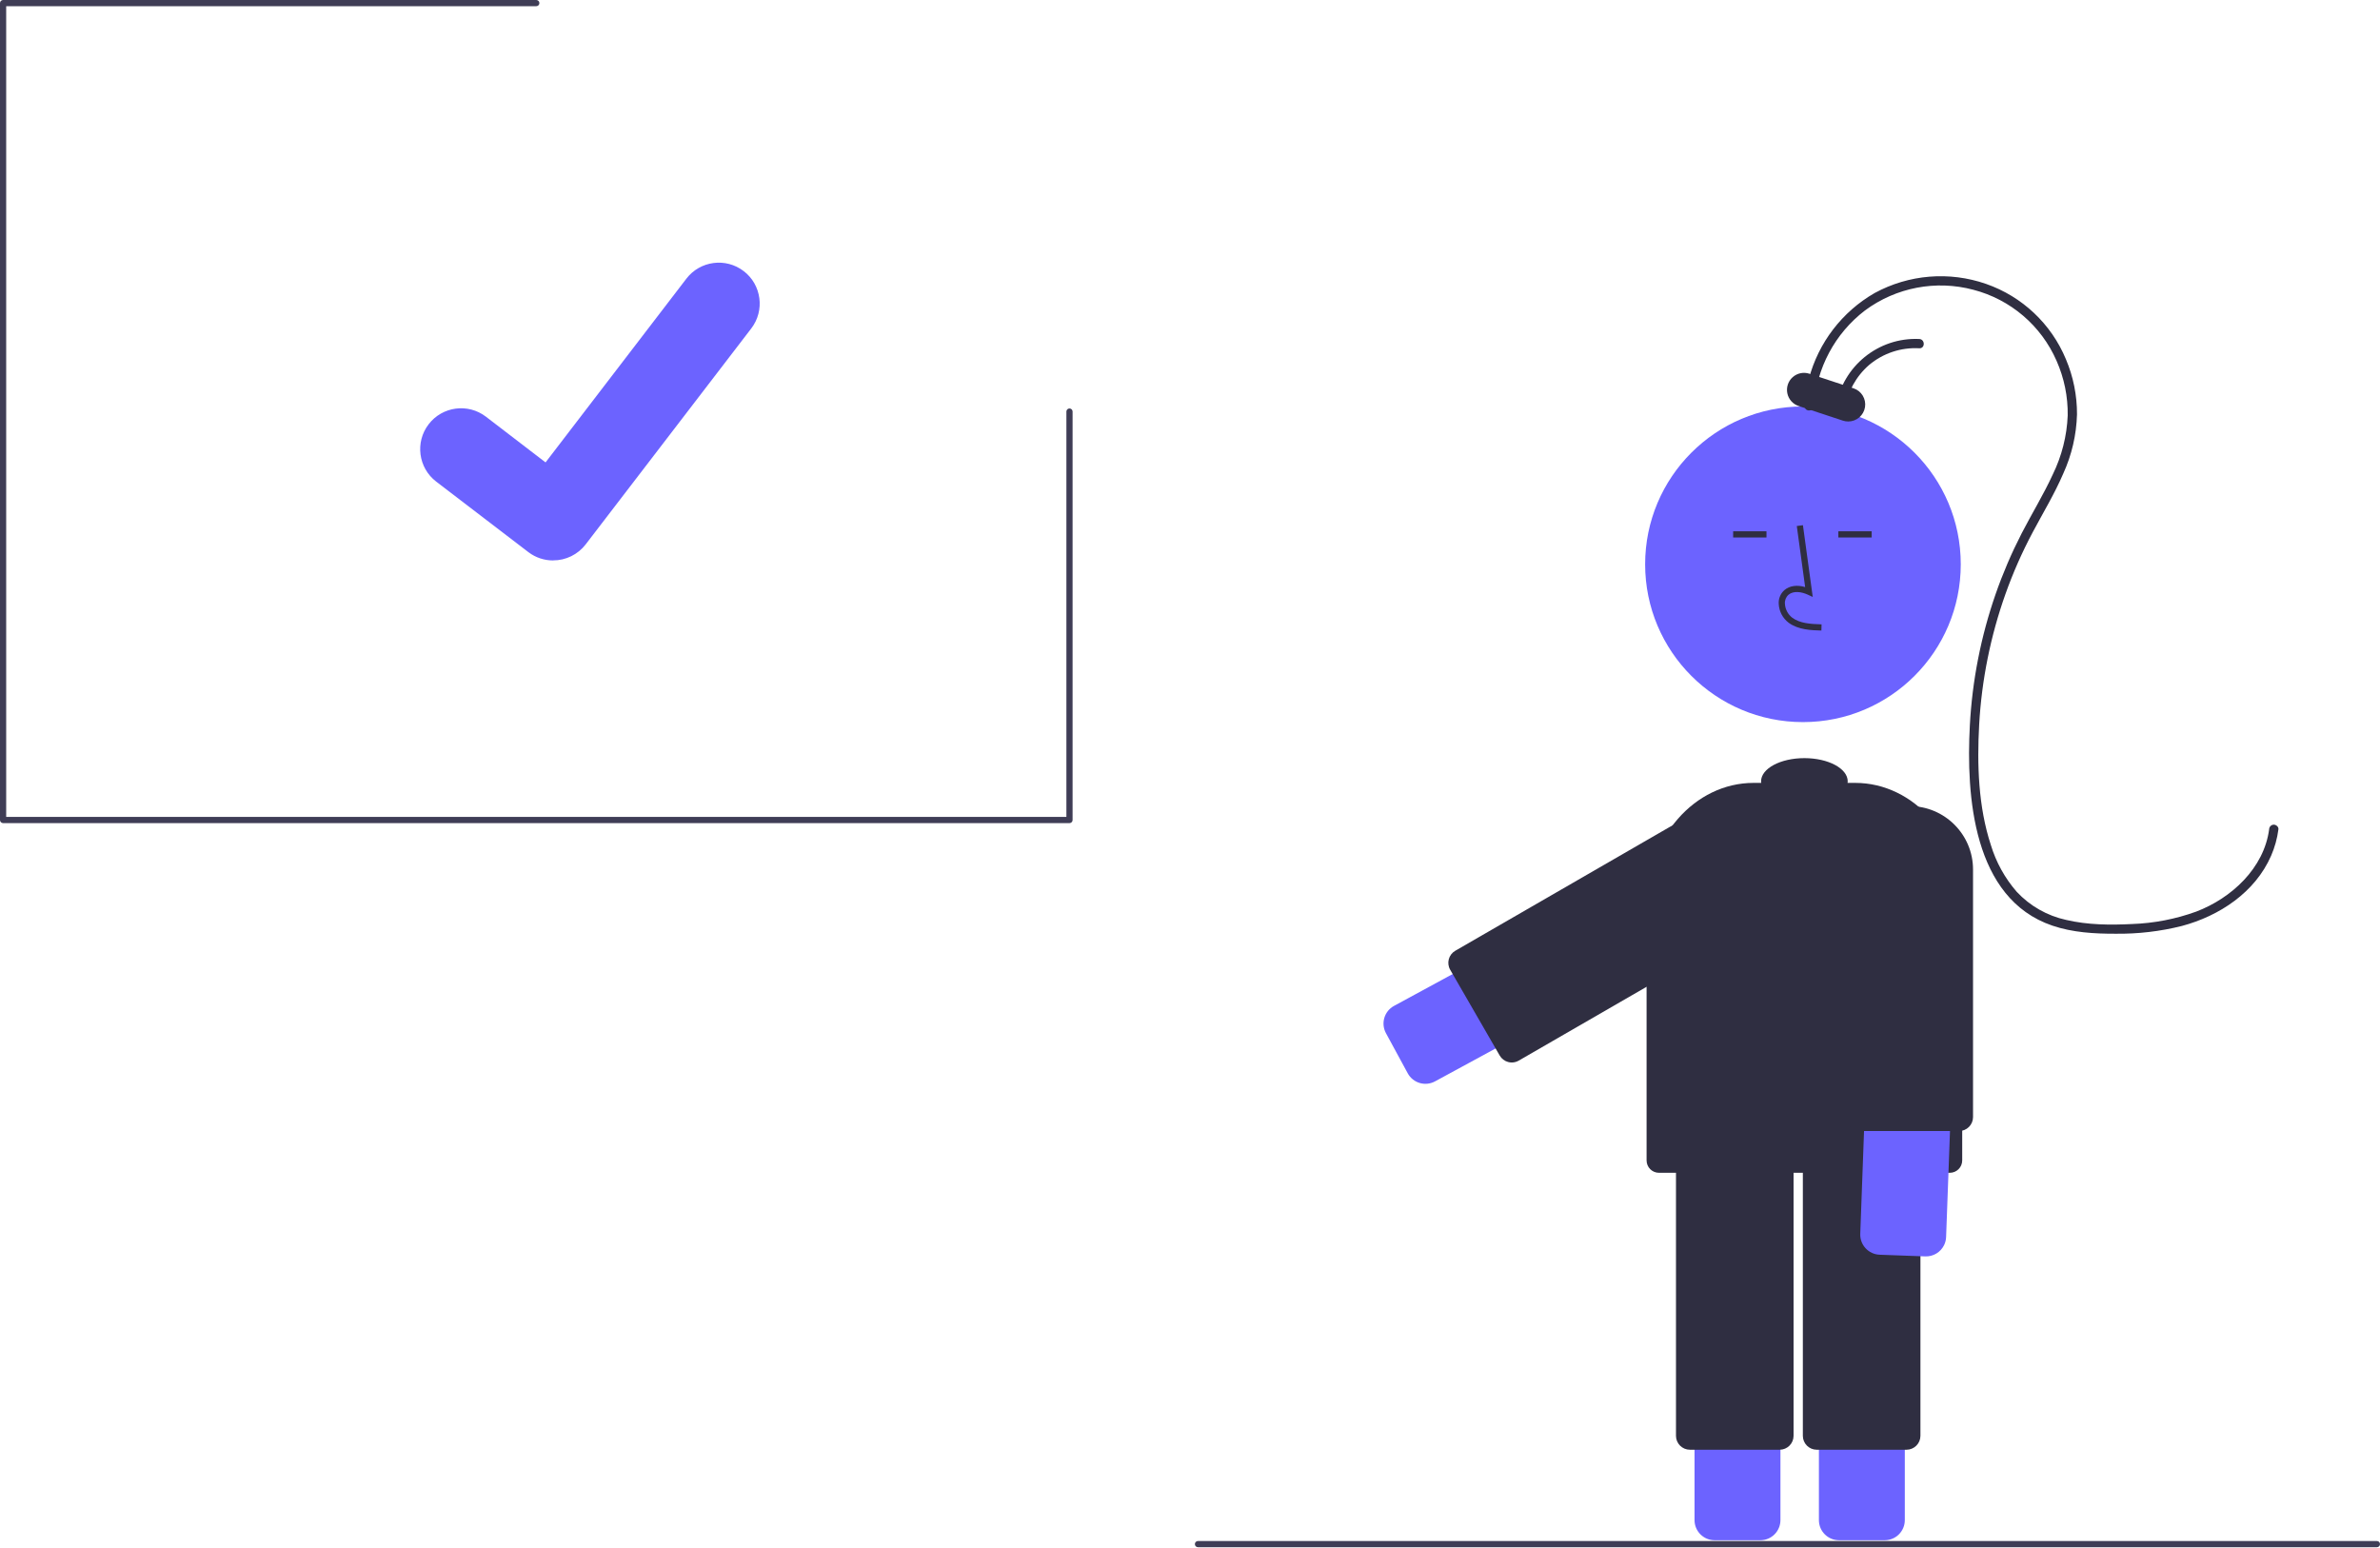
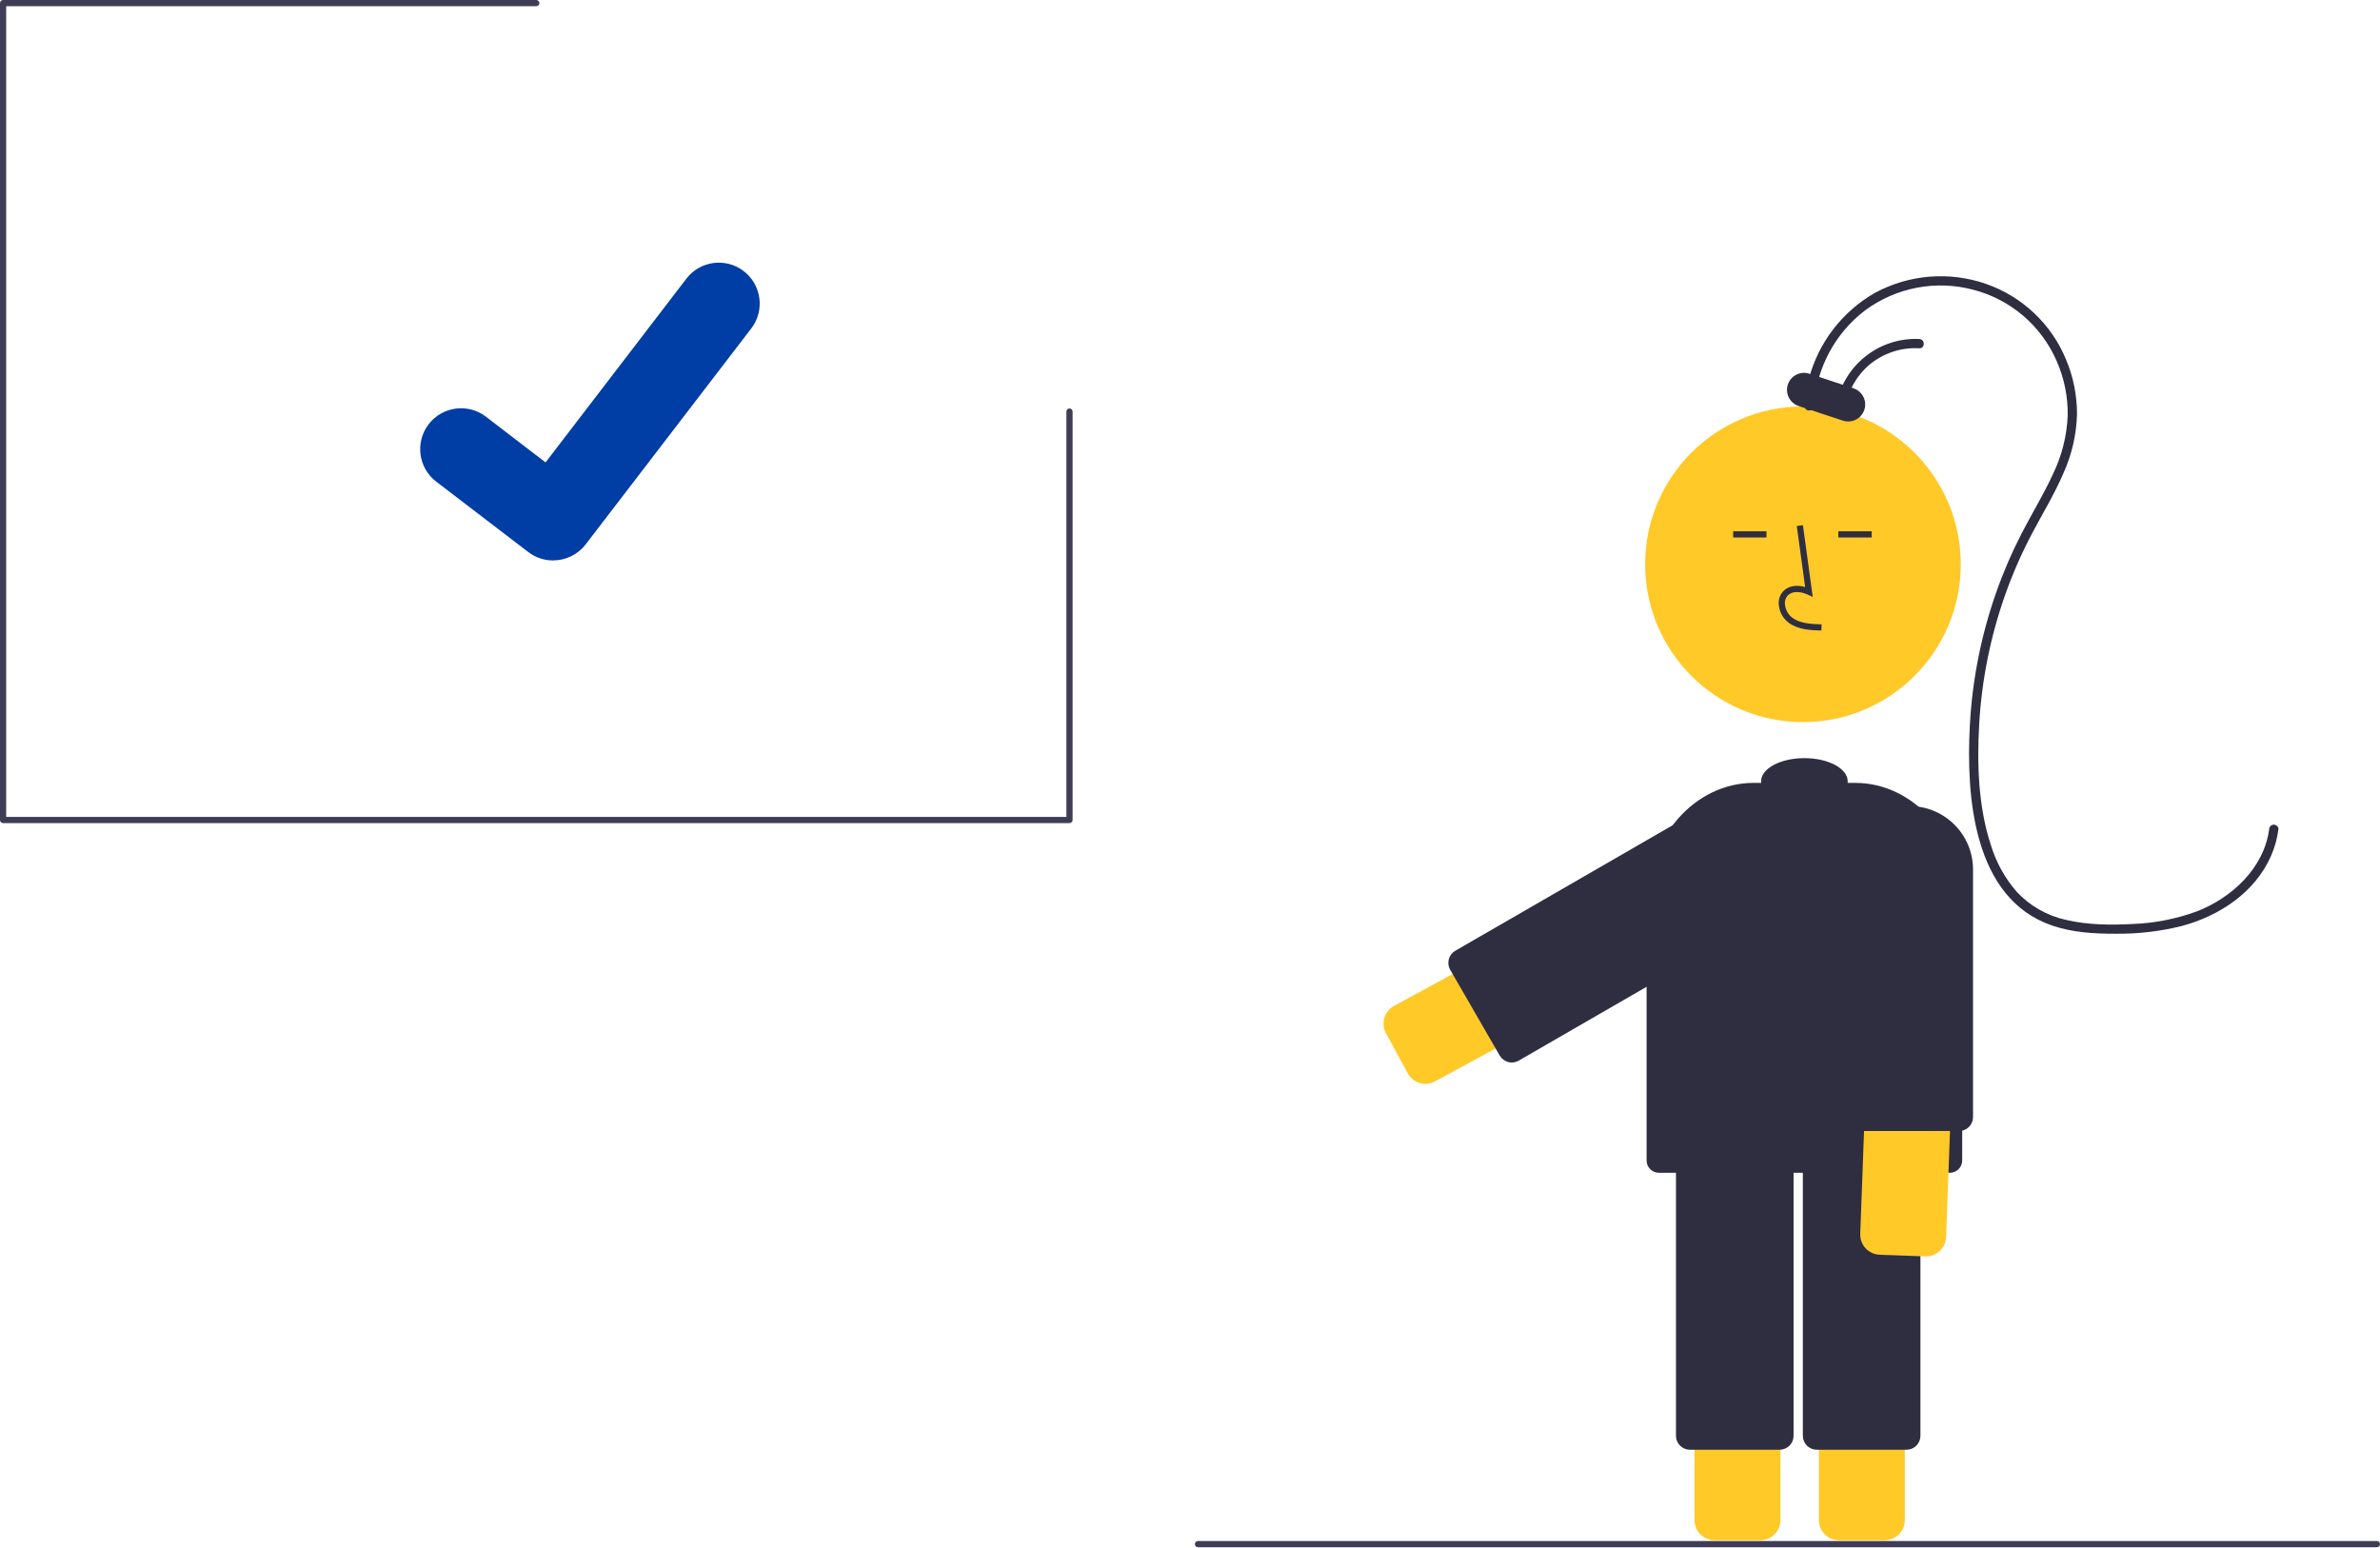
<svg xmlns="http://www.w3.org/2000/svg" data-name="Layer 1" width="769.15" height="500" viewBox="0 0 769.15 500">
-   <path d="M824.505,697.75H809.746a6.507,6.507,0,0,1-6.5-6.5V568.235a6.507,6.507,0,0,1,6.5-6.5h14.76a6.507,6.507,0,0,1,6.5,6.5V691.25A6.507,6.507,0,0,1,824.505,697.75Z" transform="translate(-215.4249 -200)" fill="#6c63ff" />
-   <path d="M784.313,697.75H769.553a6.507,6.507,0,0,1-6.5-6.5V568.235a6.507,6.507,0,0,1,6.5-6.5H784.313a6.507,6.507,0,0,1,6.5,6.5V691.25A6.507,6.507,0,0,1,784.313,697.75Z" transform="translate(-215.4249 -200)" fill="#6c63ff" />
+   <path d="M824.505,697.75H809.746a6.507,6.507,0,0,1-6.5-6.5V568.235a6.507,6.507,0,0,1,6.5-6.5h14.76a6.507,6.507,0,0,1,6.5,6.5V691.25A6.507,6.507,0,0,1,824.505,697.75Z" transform="translate(-215.4249 -200)" fill="#FFC928" />
+   <path d="M784.313,697.75H769.553a6.507,6.507,0,0,1-6.5-6.5V568.235a6.507,6.507,0,0,1,6.5-6.5H784.313a6.507,6.507,0,0,1,6.5,6.5V691.25A6.507,6.507,0,0,1,784.313,697.75Z" transform="translate(-215.4249 -200)" fill="#FFC928" />
  <path d="M790.555,668.5h-29a4.505,4.505,0,0,1-4.5-4.5V563a4.505,4.505,0,0,1,4.5-4.5h29a4.505,4.505,0,0,1,4.5,4.5V664A4.505,4.505,0,0,1,790.555,668.5Z" transform="translate(-215.4249 -200)" fill="#2f2e41" />
  <path d="M831.555,668.5h-29a4.505,4.505,0,0,1-4.5-4.5V563a4.505,4.505,0,0,1,4.5-4.5h29a4.505,4.505,0,0,1,4.5,4.5V664A4.505,4.505,0,0,1,831.555,668.5Z" transform="translate(-215.4249 -200)" fill="#2f2e41" />
-   <path d="M782.079,493.49a14.091,14.091,0,0,1-1.28.786L679.182,549.461a6.5,6.5,0,0,1-8.814-2.61l-7.044-12.97.439-.238-.439.238a6.507,6.507,0,0,1,2.61-8.814l101.616-55.186a13.881,13.881,0,0,1,14.528,23.608Z" transform="translate(-215.4249 -200)" fill="#6c63ff" />
-   <circle cx="582.663" cy="182.357" r="51" fill="#6c63ff" />
+   <path d="M782.079,493.49a14.091,14.091,0,0,1-1.28.786L679.182,549.461a6.5,6.5,0,0,1-8.814-2.61l-7.044-12.97.439-.238-.439.238a6.507,6.507,0,0,1,2.61-8.814l101.616-55.186a13.881,13.881,0,0,1,14.528,23.608Z" transform="translate(-215.4249 -200)" fill="#FFC928" />
+   <circle cx="582.663" cy="182.357" r="51" fill="#FFC928" />
  <path d="M804.051,403.766c-3.306-.092-7.42-.207-10.59-2.522a8.133,8.133,0,0,1-3.2-6.073,5.471,5.471,0,0,1,1.86-4.493c1.656-1.399,4.073-1.727,6.678-.961l-2.699-19.726,1.981-.271,3.173,23.19-1.655-.759c-1.918-.88-4.552-1.328-6.188.055a3.515,3.515,0,0,0-1.153,2.896,6.147,6.147,0,0,0,2.381,4.528c2.467,1.802,5.746,2.034,9.466,2.138Z" transform="translate(-215.4249 -200)" fill="#2f2e41" />
  <rect x="560.104" y="171.692" width="10.772" height="2" fill="#2f2e41" />
  <rect x="594.104" y="171.692" width="10.772" height="2" fill="#2f2e41" />
  <path d="M801.656,331.206a42.161,42.161,0,0,1,16.487-30.886,41.065,41.065,0,0,1,35.015-6.678,40.441,40.441,0,0,1,26.883,22.939,42.108,42.108,0,0,1,3.61,17.692,47.834,47.834,0,0,1-4.831,19.067c-3.007,6.552-6.8,12.699-10.094,19.104a152.462,152.462,0,0,0-8.377,19.557A154.179,154.179,0,0,0,852.027,434.375c-1.224,22.771.954,56.014,26.66,64.753,6.537,2.222,13.588,2.636,20.442,2.618a83.952,83.952,0,0,0,21.42-2.509c12.135-3.24,23.656-10.85,28.826-22.672a31.553,31.553,0,0,0,2.373-8.569c.108-.81-.767-1.492-1.5-1.5a1.537,1.537,0,0,0-1.5,1.5c-1.674,12.598-12.172,22.259-23.569,26.602a67.697,67.697,0,0,1-20.736,4.011c-7.046.356-14.362.301-21.262-1.321a30.792,30.792,0,0,1-16.014-9.103,41.401,41.401,0,0,1-8.359-15.122c-4.057-12.385-4.483-26.002-3.77-38.911a151.262,151.262,0,0,1,8.498-42.193,147.934,147.934,0,0,1,8.804-19.958c3.342-6.286,7.054-12.395,9.87-18.947a49.444,49.444,0,0,0,4.445-19.153,45.244,45.244,0,0,0-3.576-17.793,43.37,43.37,0,0,0-25.81-24.361,44.641,44.641,0,0,0-36.016,2.95,45.385,45.385,0,0,0-21.255,27.733,43.424,43.424,0,0,0-1.342,8.775c-.099,1.93,2.901,1.924,3,0Z" transform="translate(-215.4249 -200)" fill="#2f2e41" />
  <path d="M811.63,332.259a23.488,23.488,0,0,1,7.857-14.333,23.169,23.169,0,0,1,16.195-5.376c1.93.097,1.925-2.904,0-3a26.104,26.104,0,0,0-26.945,21.911c-.288,1.889,2.602,2.703,2.893.798Z" transform="translate(-215.4249 -200)" fill="#2f2e41" />
  <path d="M812.706,336.209a5.475,5.475,0,0,1-1.72-.278l-14.244-4.703a5.5,5.5,0,1,1,3.449-10.445l14.244,4.703A5.5,5.5,0,0,1,812.706,336.209Z" transform="translate(-215.4249 -200)" fill="#2f2e41" />
  <path d="M814.965,453h-2.457a4.069,4.069,0,0,0,.047-.5c0-4.142-6.268-7.5-14-7.5s-14,3.358-14,7.5a4.069,4.069,0,0,0,.047.5h-2.456c-19.104,0-34.591,17.739-34.591,39.622V575a4,4,0,0,0,4,4h94a4,4,0,0,0,4-4V492.622C849.555,470.739,834.069,453,814.965,453Z" transform="translate(-215.4249 -200)" fill="#2f2e41" />
-   <path id="efe8c2a6-7c83-4734-b3a8-78abd7d8e319-9" data-name="Path 395" d="M394.164,381.114a13.123,13.123,0,0,1-7.895-2.624l-.141-.106-29.735-22.746a13.214,13.214,0,0,1,16.079-20.974l19.26,14.769,45.512-59.376a13.208,13.208,0,0,1,18.519-2.446l.004.003-.282.392.29-.392a13.224,13.224,0,0,1,2.443,18.522l-53.532,69.807a13.216,13.216,0,0,1-10.51,5.153Z" transform="translate(-215.4249 -200)" fill="#6c63ff" />
+   <path id="efe8c2a6-7c83-4734-b3a8-78abd7d8e319-9" data-name="Path 395" d="M394.164,381.114a13.123,13.123,0,0,1-7.895-2.624l-.141-.106-29.735-22.746a13.214,13.214,0,0,1,16.079-20.974l19.26,14.769,45.512-59.376a13.208,13.208,0,0,1,18.519-2.446l.004.003-.282.392.29-.392a13.224,13.224,0,0,1,2.443,18.522l-53.532,69.807a13.216,13.216,0,0,1-10.51,5.153Z" transform="translate(-215.4249 -200)" fill="#003DA5" />
  <path d="M561.055,466H216.425a1,1,0,0,1-1-1V201a1,1,0,0,1,1-1H388.74a1,1,0,0,1,0,2H217.425V464H560.055V333a1,1,0,0,1,2,0V465A1,1,0,0,1,561.055,466Z" transform="translate(-215.4249 -200)" fill="#3f3d56" />
  <path d="M703.993,543.358a4.519,4.519,0,0,1-1.172-.155,4.471,4.471,0,0,1-2.732-2.097l-16-27.713a4.5,4.5,0,0,1,1.647-6.147l69.282-40a20.5,20.5,0,0,1,20.5,35.507l-69.282,40A4.473,4.473,0,0,1,703.993,543.358Z" transform="translate(-215.4249 -200)" fill="#2f2e41" />
  <path d="M983.575,700h-381a1,1,0,0,1,0-2h381a1,1,0,0,1,0,2Z" transform="translate(-215.4249 -200)" fill="#3f3d56" />
-   <path d="M843.687,602.401a6.517,6.517,0,0,1-6.072,3.62l-14.749-.542a6.507,6.507,0,0,1-6.257-6.734l4.248-115.557a13.88,13.88,0,1,1,27.741,1.02l-4.248,115.556A6.477,6.477,0,0,1,843.687,602.401Z" transform="translate(-215.4249 -200)" fill="#6c63ff" />
+   <path d="M843.687,602.401a6.517,6.517,0,0,1-6.072,3.62l-14.749-.542a6.507,6.507,0,0,1-6.257-6.734l4.248-115.557a13.88,13.88,0,1,1,27.741,1.02l-4.248,115.556A6.477,6.477,0,0,1,843.687,602.401Z" transform="translate(-215.4249 -200)" fill="#FFC928" />
  <path d="M848.555,565.5h-32a4.505,4.505,0,0,1-4.5-4.5V481a20.5,20.5,0,0,1,41,0v80A4.505,4.505,0,0,1,848.555,565.5Z" transform="translate(-215.4249 -200)" fill="#2f2e41" />
</svg>
